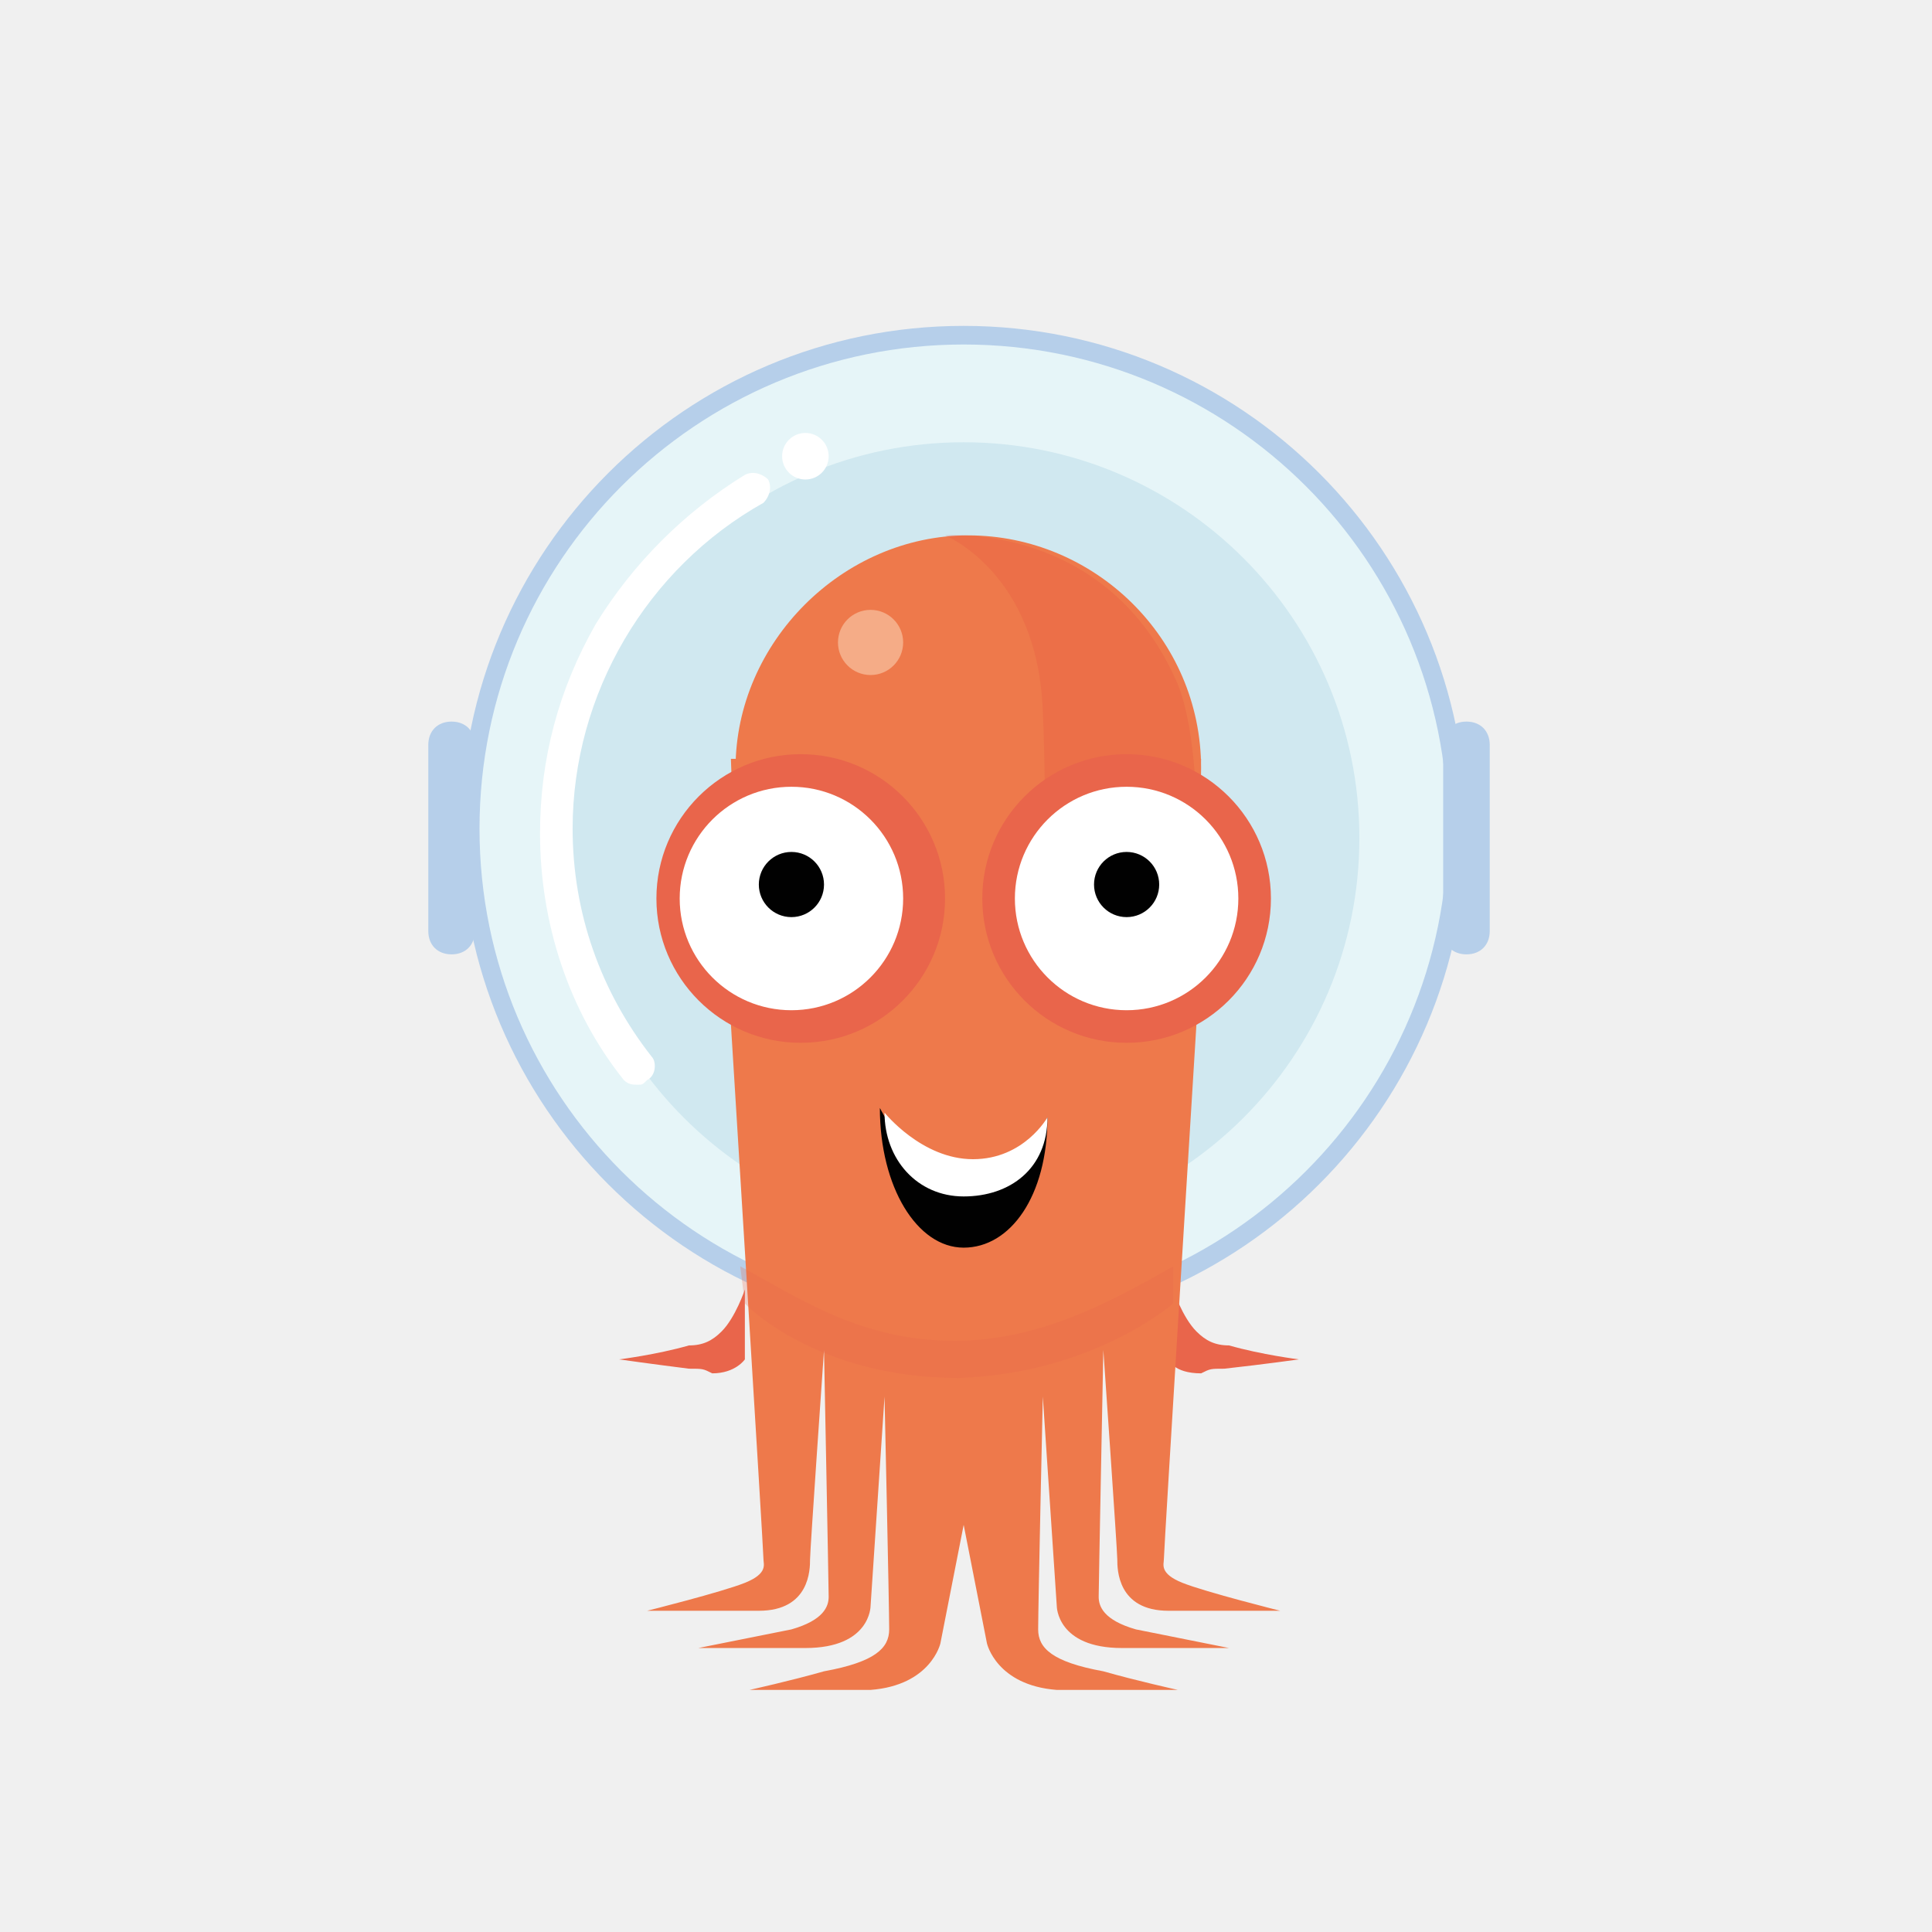
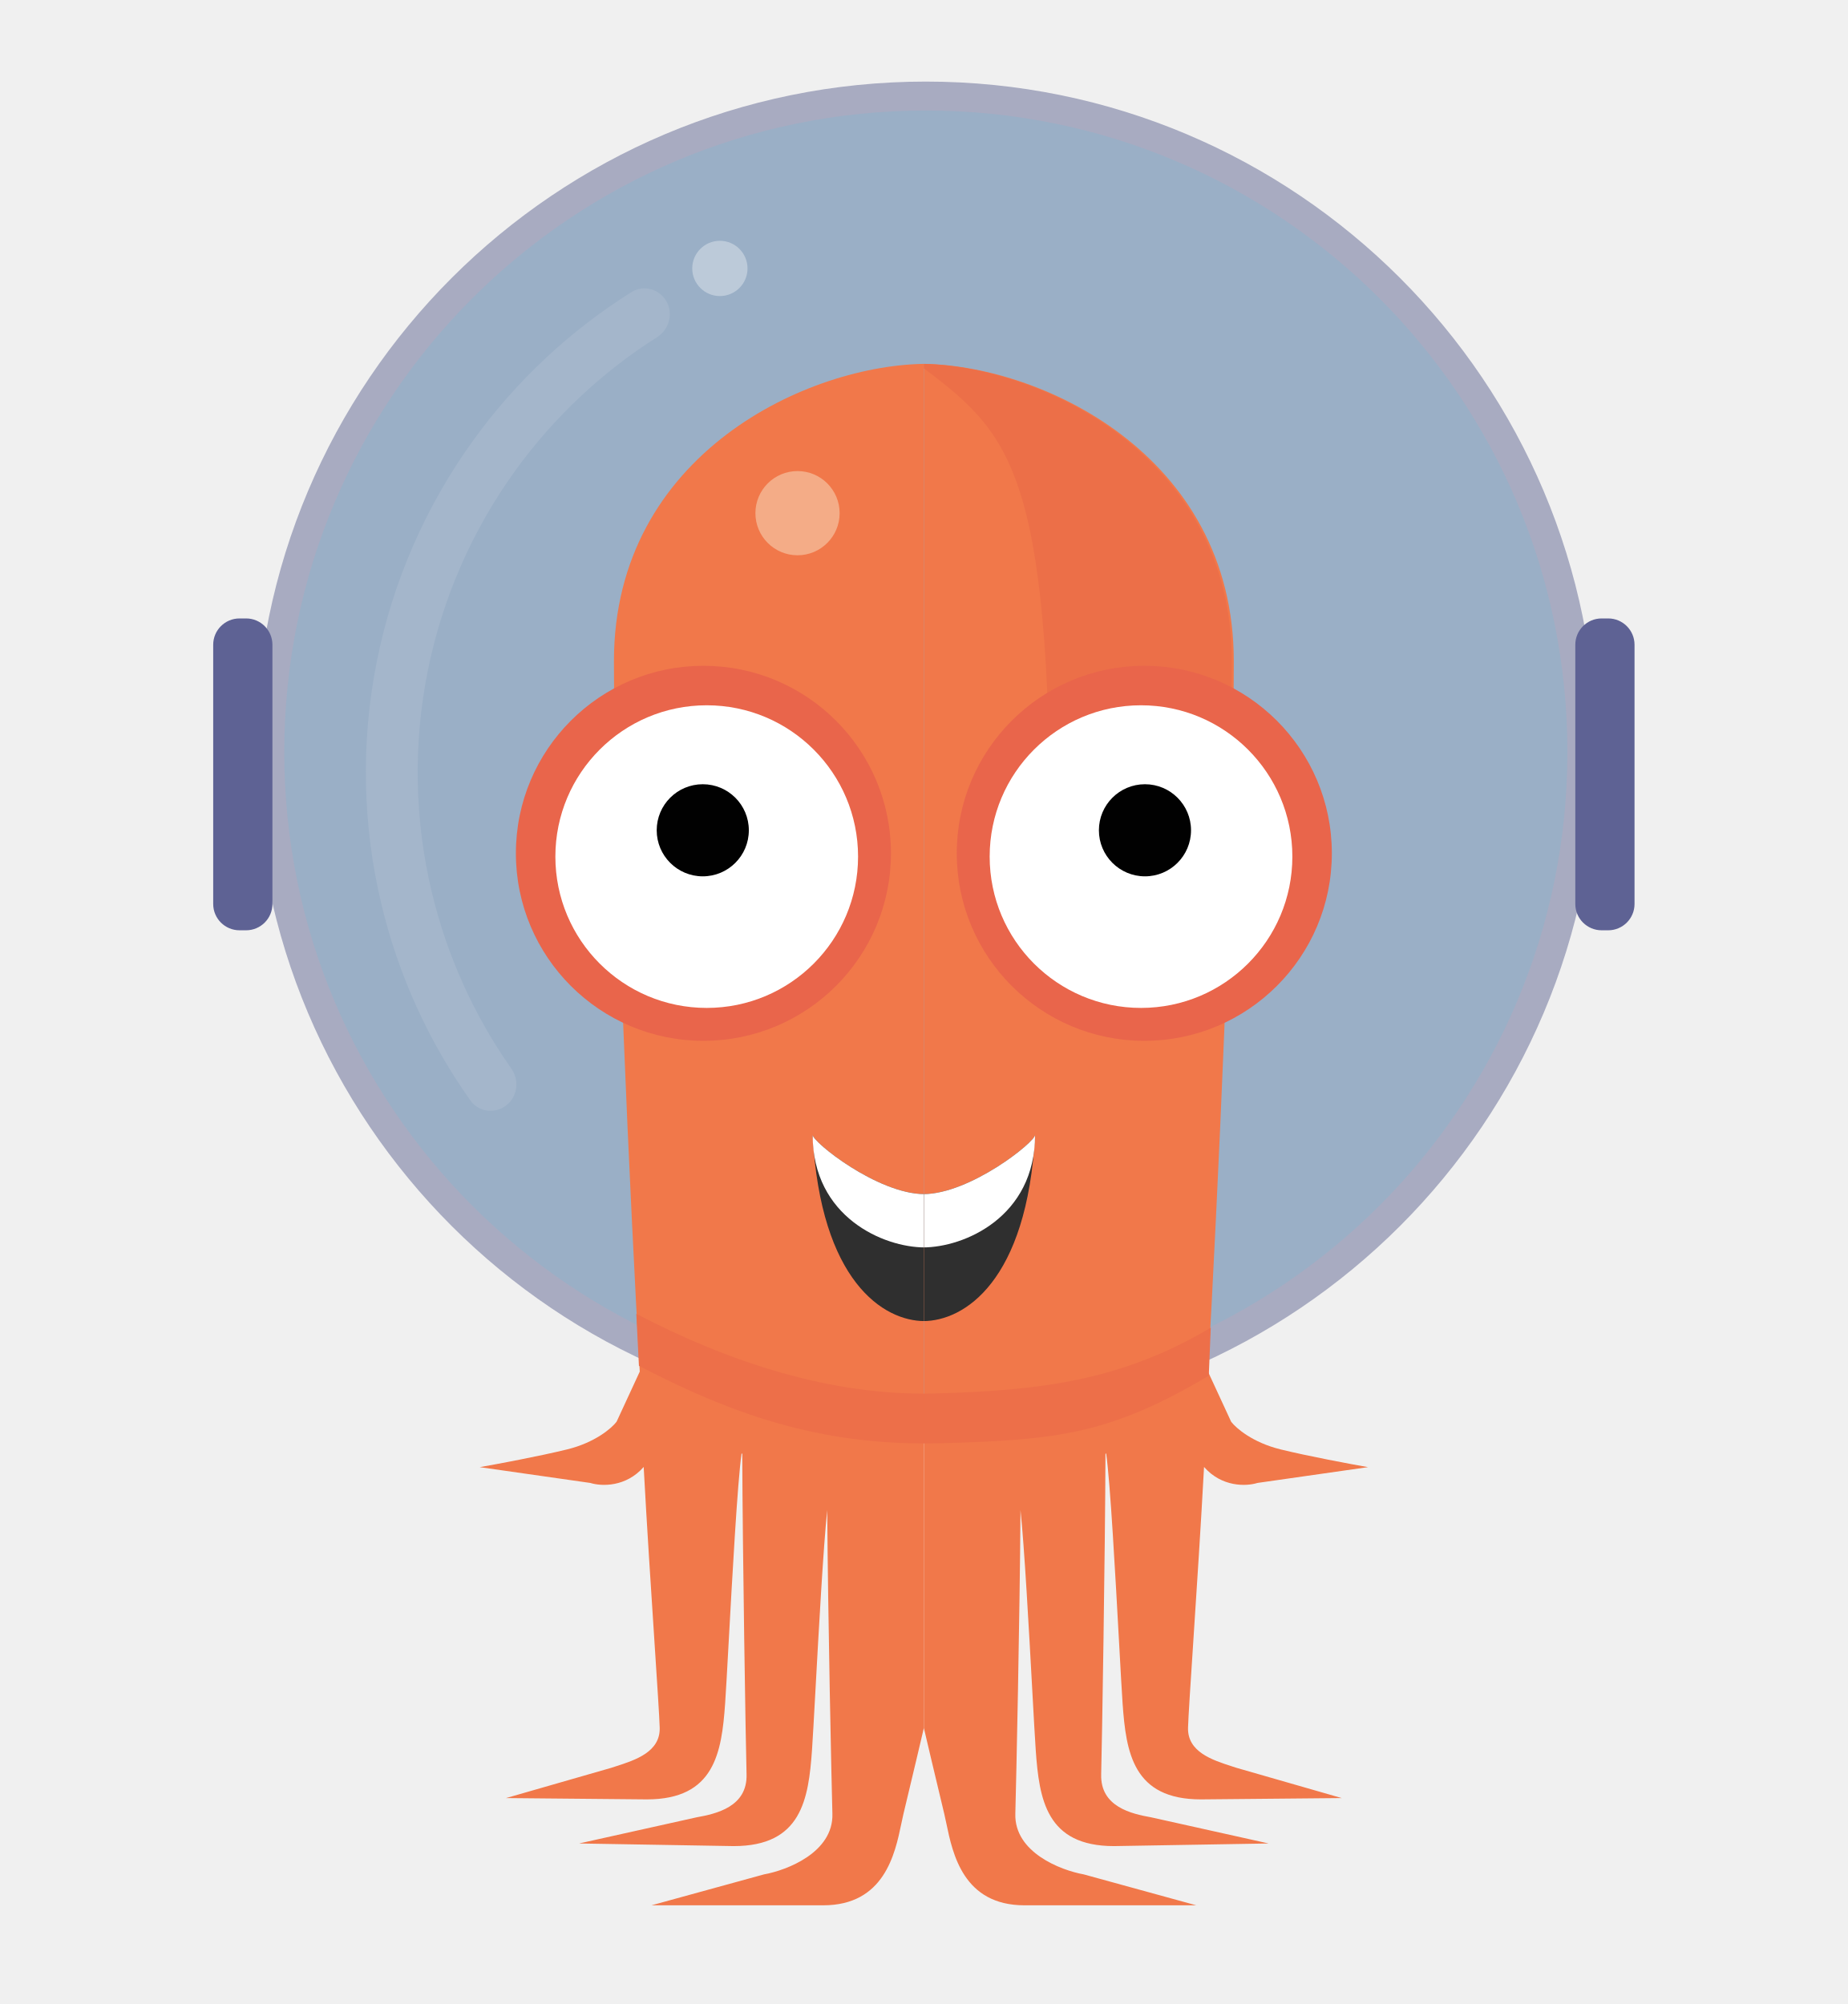
- <svg xmlns="http://www.w3.org/2000/svg" xmlns:xlink="http://www.w3.org/1999/xlink" version="1.1" id="Layer_1" x="0px" y="0px" viewBox="0 0 41.5 41.5" style="enable-background:new 0 0 41.5 41.5;" xml:space="preserve">
-   <style type="text/css">
- 	.st0{fill:#E9654B;}
- 	.st1{fill:#B6CFEA;}
- 	.st2{fill:#E6F5F8;}
- 	.st3{fill:#D0E8F0;}
- 	.st4{fill:#EE794B;}
- 	.st5{clip-path:url(#SVGID_2_);}
- 	.st6{opacity:0.22;}
- 	.st7{fill:#E34E3B;}
- 	.st8{opacity:0.5;}
- 	.st9{fill:#FBDFC3;}
- 	.st10{fill:#010101;}
- 	.st11{fill:#FFFFFF;}
- 	.st12{opacity:0.25;}
- </style>
-   <g>
-     <g>
-       <g>
-         <path class="st0" d="M16,27.7c0,0-0.2,0.6-0.5,0.9c-0.2,0.2-0.4,0.3-0.7,0.3c-0.7,0.2-1.5,0.3-1.5,0.3s0.7,0.1,1.5,0.2     c0.3,0,0.3,0,0.5,0.1c0.5,0,0.7-0.3,0.7-0.3V27.7z" />
-       </g>
-       <g>
-         <path class="st0" d="M25.2,27.7c0,0,0.2,0.6,0.5,0.9c0.2,0.2,0.4,0.3,0.7,0.3c0.7,0.2,1.5,0.3,1.5,0.3s-0.7,0.1-1.6,0.2     c-0.3,0-0.3,0-0.5,0.1c-0.6,0-0.7-0.3-0.7-0.3L25.2,27.7z" />
-       </g>
+ <svg xmlns="http://www.w3.org/2000/svg" width="1404" height="1523" viewBox="0 0 1404 1523" fill="none">
+   <g clip-path="url(#clip0)">
+     <path d="M1202 571.5C1202 846.814 978.814 1070 703.5 1070C428.186 1070 205 846.814 205 571.5C205 296.186 428.186 73 703.5 73C978.814 73 1202 296.186 1202 571.5Z" fill="#9AAFC6" stroke="#A8ABC1" stroke-width="22" />
+     <g clip-path="url(#clip1)">
+       <path fill-rule="evenodd" clip-rule="evenodd" d="M466.5 502.501C466.5 344.501 615 276.5 705 276.5V1126.61L707 1127V1292C701.833 1314 690.5 1362.1 686.5 1378.5C685.968 1380.68 685.447 1383.18 684.879 1385.92C680.106 1408.87 671.968 1448 625.5 1448H495L580.5 1424.5C598.167 1421.33 633.3 1407.7 632.5 1378.5C631.813 1353.42 629.109 1229.27 628.571 1147.64C625.631 1175.25 622.123 1239.09 619.618 1284.67L619.618 1284.68C618.498 1305.05 617.579 1321.78 617 1330C614.359 1367.5 609 1403 557.5 1403L440 1401L529.246 1381.14C544.174 1378.47 567.947 1373.17 567.271 1348.5C566.66 1326.23 564.257 1179.4 564.003 1104.84C563.832 1104.77 563.661 1104.69 563.49 1104.61C560.39 1125.93 556.39 1198.73 553.618 1249.17L553.618 1249.17L553.618 1249.18C552.498 1269.55 551.579 1286.28 551 1294.5C548.359 1332 543 1367.5 491.5 1367.5L384.5 1366.5L464.5 1343.5C465.679 1343.11 466.903 1342.71 468.158 1342.31C482.867 1337.55 501.775 1331.43 501.271 1313C501.057 1305.2 499.423 1280.26 497.298 1247.83L497.297 1247.82L497.297 1247.82L497.297 1247.81L497.297 1247.81C494.739 1208.77 491.468 1158.85 489.105 1114.86C475.667 1130.2 457.177 1129.7 448.5 1127L364.5 1115C377.833 1112.67 409.8 1106.7 431 1101.5C452.2 1096.3 464.833 1085.33 468.5 1080.5L486.111 1042.42C486.11 1042.35 486.108 1042.27 486.107 1042.19C479.046 915.58 466.5 653.884 466.5 502.501Z" fill="#F1784A" />
+       <circle cx="534.5" cy="648.5" r="142.5" fill="#E9654B" />
+       <circle cx="537" cy="651" r="115" fill="white" />
+       <circle cx="534" cy="631" r="35" fill="#010101" />
+       <path d="M617.5 862.5C617.502 862.536 617.504 862.571 617.506 862.607C618.117 868.491 667.222 907.5 702.5 907.5V1004C671.51 1004 623.531 974.019 617.506 862.607C617.502 862.57 617.5 862.534 617.5 862.5Z" fill="#2F2F2F" />
+       <path d="M702.5 948C671.5 948 617.5 925 617.5 862.5C617.5 868 667 907.5 702.5 907.5V948Z" fill="white" />
+       <rect x="162" y="470" width="45" height="237" rx="20" fill="#5E6294" />
    </g>
-     <g>
-       <g>
-         <circle class="st1" cx="20.7" cy="17.8" r="10.8" />
-       </g>
-       <g>
-         <circle class="st2" cx="20.7" cy="17.8" r="10.4" />
-       </g>
-       <g>
-         <circle class="st3" cx="20.7" cy="18" r="8.5" />
-       </g>
-       <g id="Body_1_">
-         <g>
-           <path class="st4" d="M15.7,22c0,0,0.7,11.3,0.7,11.5c0,0.1,0.1,0.3-0.4,0.5s-2.1,0.6-2.1,0.6s1.2,0,2.4,0c1.1,0,1.1-0.9,1.1-1.1      s0.3-4.5,0.3-4.5s0.1,5.1,0.1,5.3S17.7,34.8,17,35c-0.5,0.1-2,0.4-2,0.4s1.7,0,2.3,0c1.4,0,1.4-0.9,1.4-0.9L19,30      c0,0,0.1,4.5,0.1,5c0,0.4-0.3,0.7-1.4,0.9c-0.7,0.2-1.6,0.4-1.6,0.4s1.9,0,2.6,0c1.3-0.1,1.5-1,1.5-1l2.2-11.2L15.7,22z" />
-         </g>
-         <g>
-           <path class="st4" d="M25.7,22c0,0-0.7,11.3-0.7,11.5c0,0.1-0.1,0.3,0.4,0.5s2.1,0.6,2.1,0.6s-1.2,0-2.4,0      c-1.1,0-1.1-0.9-1.1-1.1S23.7,29,23.7,29s-0.1,5.1-0.1,5.3s0.1,0.5,0.8,0.7c0.5,0.1,2,0.4,2,0.4s-1.7,0-2.3,0      c-1.4,0-1.4-0.9-1.4-0.9L22.4,30c0,0-0.1,4.5-0.1,5c0,0.4,0.3,0.7,1.4,0.9c0.7,0.2,1.6,0.4,1.6,0.4s-1.9,0-2.6,0      c-1.3-0.1-1.5-1-1.5-1L19,24.1L25.7,22z" />
-         </g>
-         <g>
-           <path class="st4" d="M25.8,16.5c0,2.8-2.3,5-5,5s-5-2.3-5-5s2.3-5,5-5S25.8,13.7,25.8,16.5z" />
-         </g>
-         <g>
-           <g>
-             <defs>
-               <polyline id="SVGID_1_" points="25.8,16.3 25.2,30 16.2,30 15.7,16.3       " />
-             </defs>
-             <clipPath id="SVGID_2_">
-               <use xlink:href="#SVGID_1_" style="overflow:visible;" />
-             </clipPath>
-             <g class="st5">
-               <circle class="st4" cx="20.8" cy="19.2" r="8.9" />
-             </g>
-           </g>
-         </g>
-         <g class="st6">
-           <path class="st7" d="M25.5,22c0,0,0.6-5.3-0.2-7.3c-1.5-3.5-5-3.2-5-3.2s2,0.8,2.1,3.8c0.1,2.1,0,5.2,0,5.2L25.5,22z" />
-         </g>
-       </g>
-       <g id="Face_1_">
-         <g class="st8">
-           <g>
-             <circle class="st9" cx="18.7" cy="13.8" r="0.7" />
-           </g>
-         </g>
-         <g>
-           <g>
-             <g>
-               <path class="st10" d="M22.5,24c0,1.7-0.8,2.8-1.8,2.8s-1.8-1.3-1.8-3c0,0,0.8,1.6,1.9,1.6S22.5,24,22.5,24z" />
-             </g>
-             <g>
-               <path class="st11" d="M22.5,24c0,1.1-0.8,1.7-1.8,1.7S19,24.9,19,23.9c0,0,0.8,1,1.9,1S22.5,24,22.5,24z" />
-             </g>
-           </g>
-           <g>
-             <g>
-               <g>
-                 <g>
-                   <circle class="st0" cx="24.2" cy="19.3" r="3.1" />
-                 </g>
-                 <g>
-                   <circle class="st0" cx="17.2" cy="19.3" r="3.1" />
-                 </g>
-               </g>
-               <g>
-                 <g>
-                   <circle class="st11" cx="24.2" cy="19.3" r="2.4" />
-                 </g>
-                 <g>
-                   <circle class="st11" cx="17" cy="19.3" r="2.4" />
-                 </g>
-               </g>
-             </g>
-             <g>
-               <g>
-                 <circle class="st10" cx="17" cy="19" r="0.7" />
-               </g>
-               <g>
-                 <circle class="st10" cx="24.2" cy="19" r="0.7" />
-               </g>
-             </g>
-           </g>
-         </g>
-       </g>
-       <g>
-         <path class="st1" d="M9.7,20.5L9.7,20.5c-0.3,0-0.5-0.2-0.5-0.5V16c0-0.3,0.2-0.5,0.5-0.5l0,0c0.3,0,0.5,0.2,0.5,0.5V20     C10.2,20.3,10,20.5,9.7,20.5z" />
-       </g>
-       <g>
-         <path class="st1" d="M31.5,20.5L31.5,20.5c-0.3,0-0.5-0.2-0.5-0.5V16c0-0.3,0.2-0.5,0.5-0.5l0,0c0.3,0,0.5,0.2,0.5,0.5V20     C32,20.3,31.8,20.5,31.5,20.5z" />
-       </g>
-       <g>
-         <circle class="st11" cx="17.3" cy="9.8" r="0.5" />
-       </g>
-       <g>
-         <path class="st11" d="M13.7,23.3c-0.1,0-0.2,0-0.3-0.1c-1.2-1.5-1.8-3.4-1.8-5.3c0-1.6,0.4-3.1,1.2-4.5c0.8-1.3,1.9-2.4,3.2-3.2     c0.2-0.1,0.4,0,0.5,0.1c0.1,0.2,0,0.4-0.1,0.5c-2.5,1.4-4.1,4.1-4.1,7c0,1.8,0.6,3.5,1.7,4.9c0.1,0.1,0.1,0.4-0.1,0.5     C13.8,23.3,13.8,23.3,13.7,23.3z" />
-       </g>
-       <g class="st12">
-         <path class="st0" d="M25.2,28v-0.8c-1.4,0.8-2.9,1.6-4.7,1.6c-2,0-3.3-0.9-4.6-1.6L16,28c0,0,1.5,1.6,4.6,1.6     C23.5,29.5,25.2,28,25.2,28z" />
-       </g>
+     <circle cx="547" cy="204" r="21" fill="#BCCAD9" />
+     <g clip-path="url(#clip2)">
+       <path fill-rule="evenodd" clip-rule="evenodd" d="M937.5 502.501C937.5 344.501 789 276.5 699 276.5V1126.61L697 1127V1292C702.167 1314 713.5 1362.1 717.5 1378.5C718.032 1380.68 718.553 1383.18 719.121 1385.92C723.894 1408.87 732.032 1448 778.5 1448H909L823.5 1424.5C805.833 1421.33 770.7 1407.7 771.5 1378.5C772.187 1353.42 774.891 1229.27 775.429 1147.64C778.369 1175.25 781.877 1239.09 784.382 1284.67L784.382 1284.68C785.502 1305.05 786.421 1321.78 787 1330C789.641 1367.5 795 1403 846.5 1403L964 1401L874.754 1381.14C859.826 1378.47 836.053 1373.17 836.729 1348.5C837.34 1326.23 839.743 1179.4 839.997 1104.84C840.168 1104.77 840.339 1104.69 840.51 1104.61C843.61 1125.93 847.61 1198.73 850.382 1249.17L850.382 1249.17L850.382 1249.18C851.502 1269.55 852.421 1286.28 853 1294.5C855.641 1332 861 1367.5 912.5 1367.5L1019.5 1366.5L939.5 1343.5C938.321 1343.11 937.097 1342.71 935.842 1342.31C921.133 1337.55 902.225 1331.43 902.729 1313C902.943 1305.2 904.577 1280.26 906.702 1247.83L906.703 1247.82L906.703 1247.82L906.703 1247.81L906.703 1247.81C909.261 1208.77 912.532 1158.85 914.895 1114.86C928.333 1130.2 946.823 1129.7 955.5 1127L1039.5 1115C1026.17 1112.67 994.2 1106.7 973 1101.5C951.8 1096.3 939.167 1085.33 935.5 1080.5L917.889 1042.42C917.89 1042.35 917.892 1042.27 917.893 1042.19C924.954 915.58 937.5 653.884 937.5 502.501Z" fill="#F1784A" />
+       <path d="M697.5 276.5C787.5 276.5 936 344.501 936 502.501C936 660.501 922.333 488.667 915.5 608C883.833 635.334 853.5 643.5 798 642C798 352.5 767 329 697.5 276.5Z" fill="#EC6F48" />
+       <circle r="142.5" transform="matrix(-1 0 0 1 869.5 648.5)" fill="#E9654B" />
+       <circle r="115" transform="matrix(-1 0 0 1 867 651)" fill="white" />
+       <circle r="35" transform="matrix(-1 0 0 1 870 631)" fill="#010101" />
+       <path d="M786.5 862.5C786.498 862.536 786.496 862.571 786.494 862.607C785.883 868.491 736.778 907.5 701.5 907.5V1004C732.49 1004 780.469 974.019 786.494 862.607C786.498 862.57 786.5 862.534 786.5 862.5Z" fill="#2F2F2F" />
+       <path d="M701.5 948C732.5 948 786.5 925 786.5 862.5C786.5 868 737 907.5 701.5 907.5V948Z" fill="white" />
+       <rect width="45" height="237" rx="20" transform="matrix(-1 0 0 1 1242 470)" fill="#5E6294" />
    </g>
+     <path d="M384.728 840.042C376.159 846.73 363.751 845.229 357.462 836.363C325.485 791.285 302.441 740.424 289.65 686.531C275.342 626.247 274.199 563.587 286.3 502.822C298.401 442.057 323.461 384.615 359.772 334.412C392.233 289.531 433.004 251.379 479.81 221.989C489.015 216.209 501.052 219.576 506.406 229.036V229.036C511.76 238.496 508.401 250.463 499.222 256.286C457.328 282.86 420.812 317.186 391.667 357.481C358.673 403.1 335.902 455.295 324.906 510.51C313.91 565.726 314.948 622.663 327.95 677.441C339.434 725.827 360.014 771.524 388.531 812.119C394.78 821.014 393.298 833.355 384.728 840.042V840.042Z" fill="#A4B6CB" />
+     <circle cx="606" cy="390" r="32" fill="#F4AC87" />
+     <path d="M918.5 1045.5C843.813 1089.93 803.241 1094.35 716.373 1096.8C629.505 1099.25 562.572 1078.15 485.5 1038L483.5 998.5C553.643 1035.04 631.942 1061.23 711 1059C790.058 1056.77 852.027 1049.43 920 1009L918.5 1045.5Z" fill="#ED6F49" />
  </g>
+   <defs>
+     <clipPath id="clip0">
+       <rect width="1404" height="1523" fill="white" />
+     </clipPath>
+     <clipPath id="clip1">
+       <path d="M43 -37H702V1829H43V-37Z" fill="white" />
+     </clipPath>
+     <clipPath id="clip2">
+       <path d="M1361 -37H702V1829H1361V-37Z" fill="white" />
+     </clipPath>
+   </defs>
</svg>
